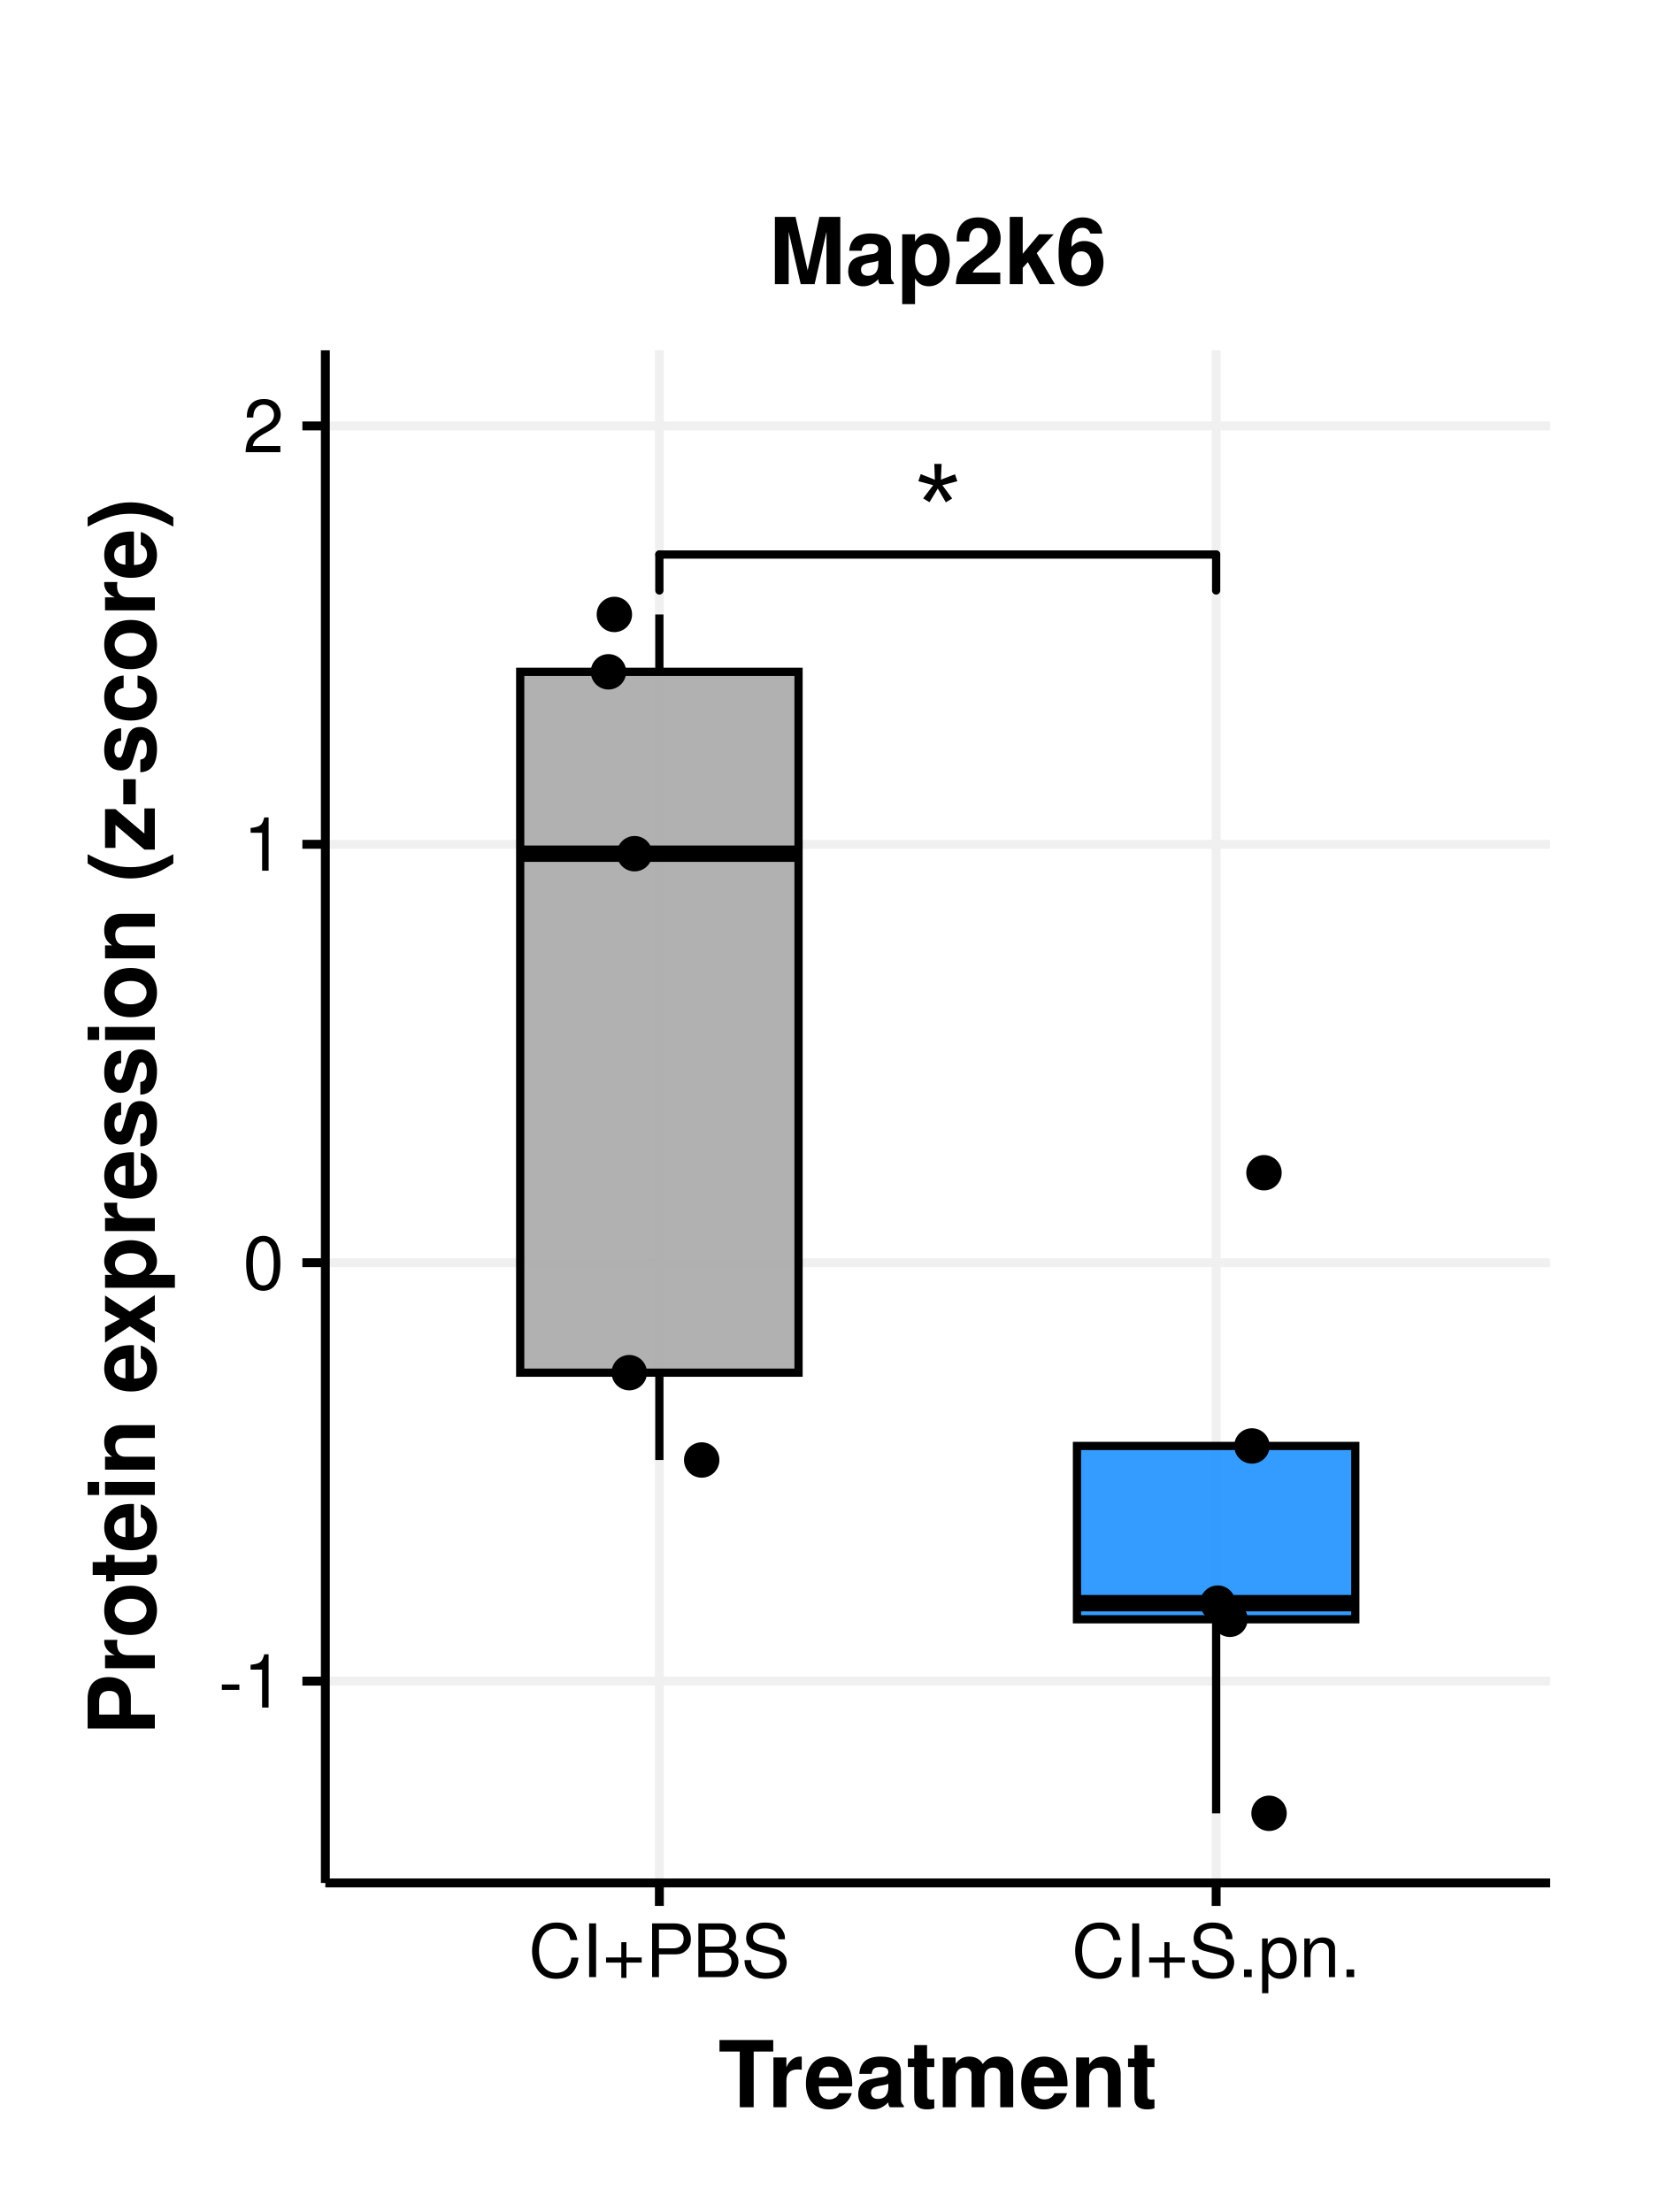
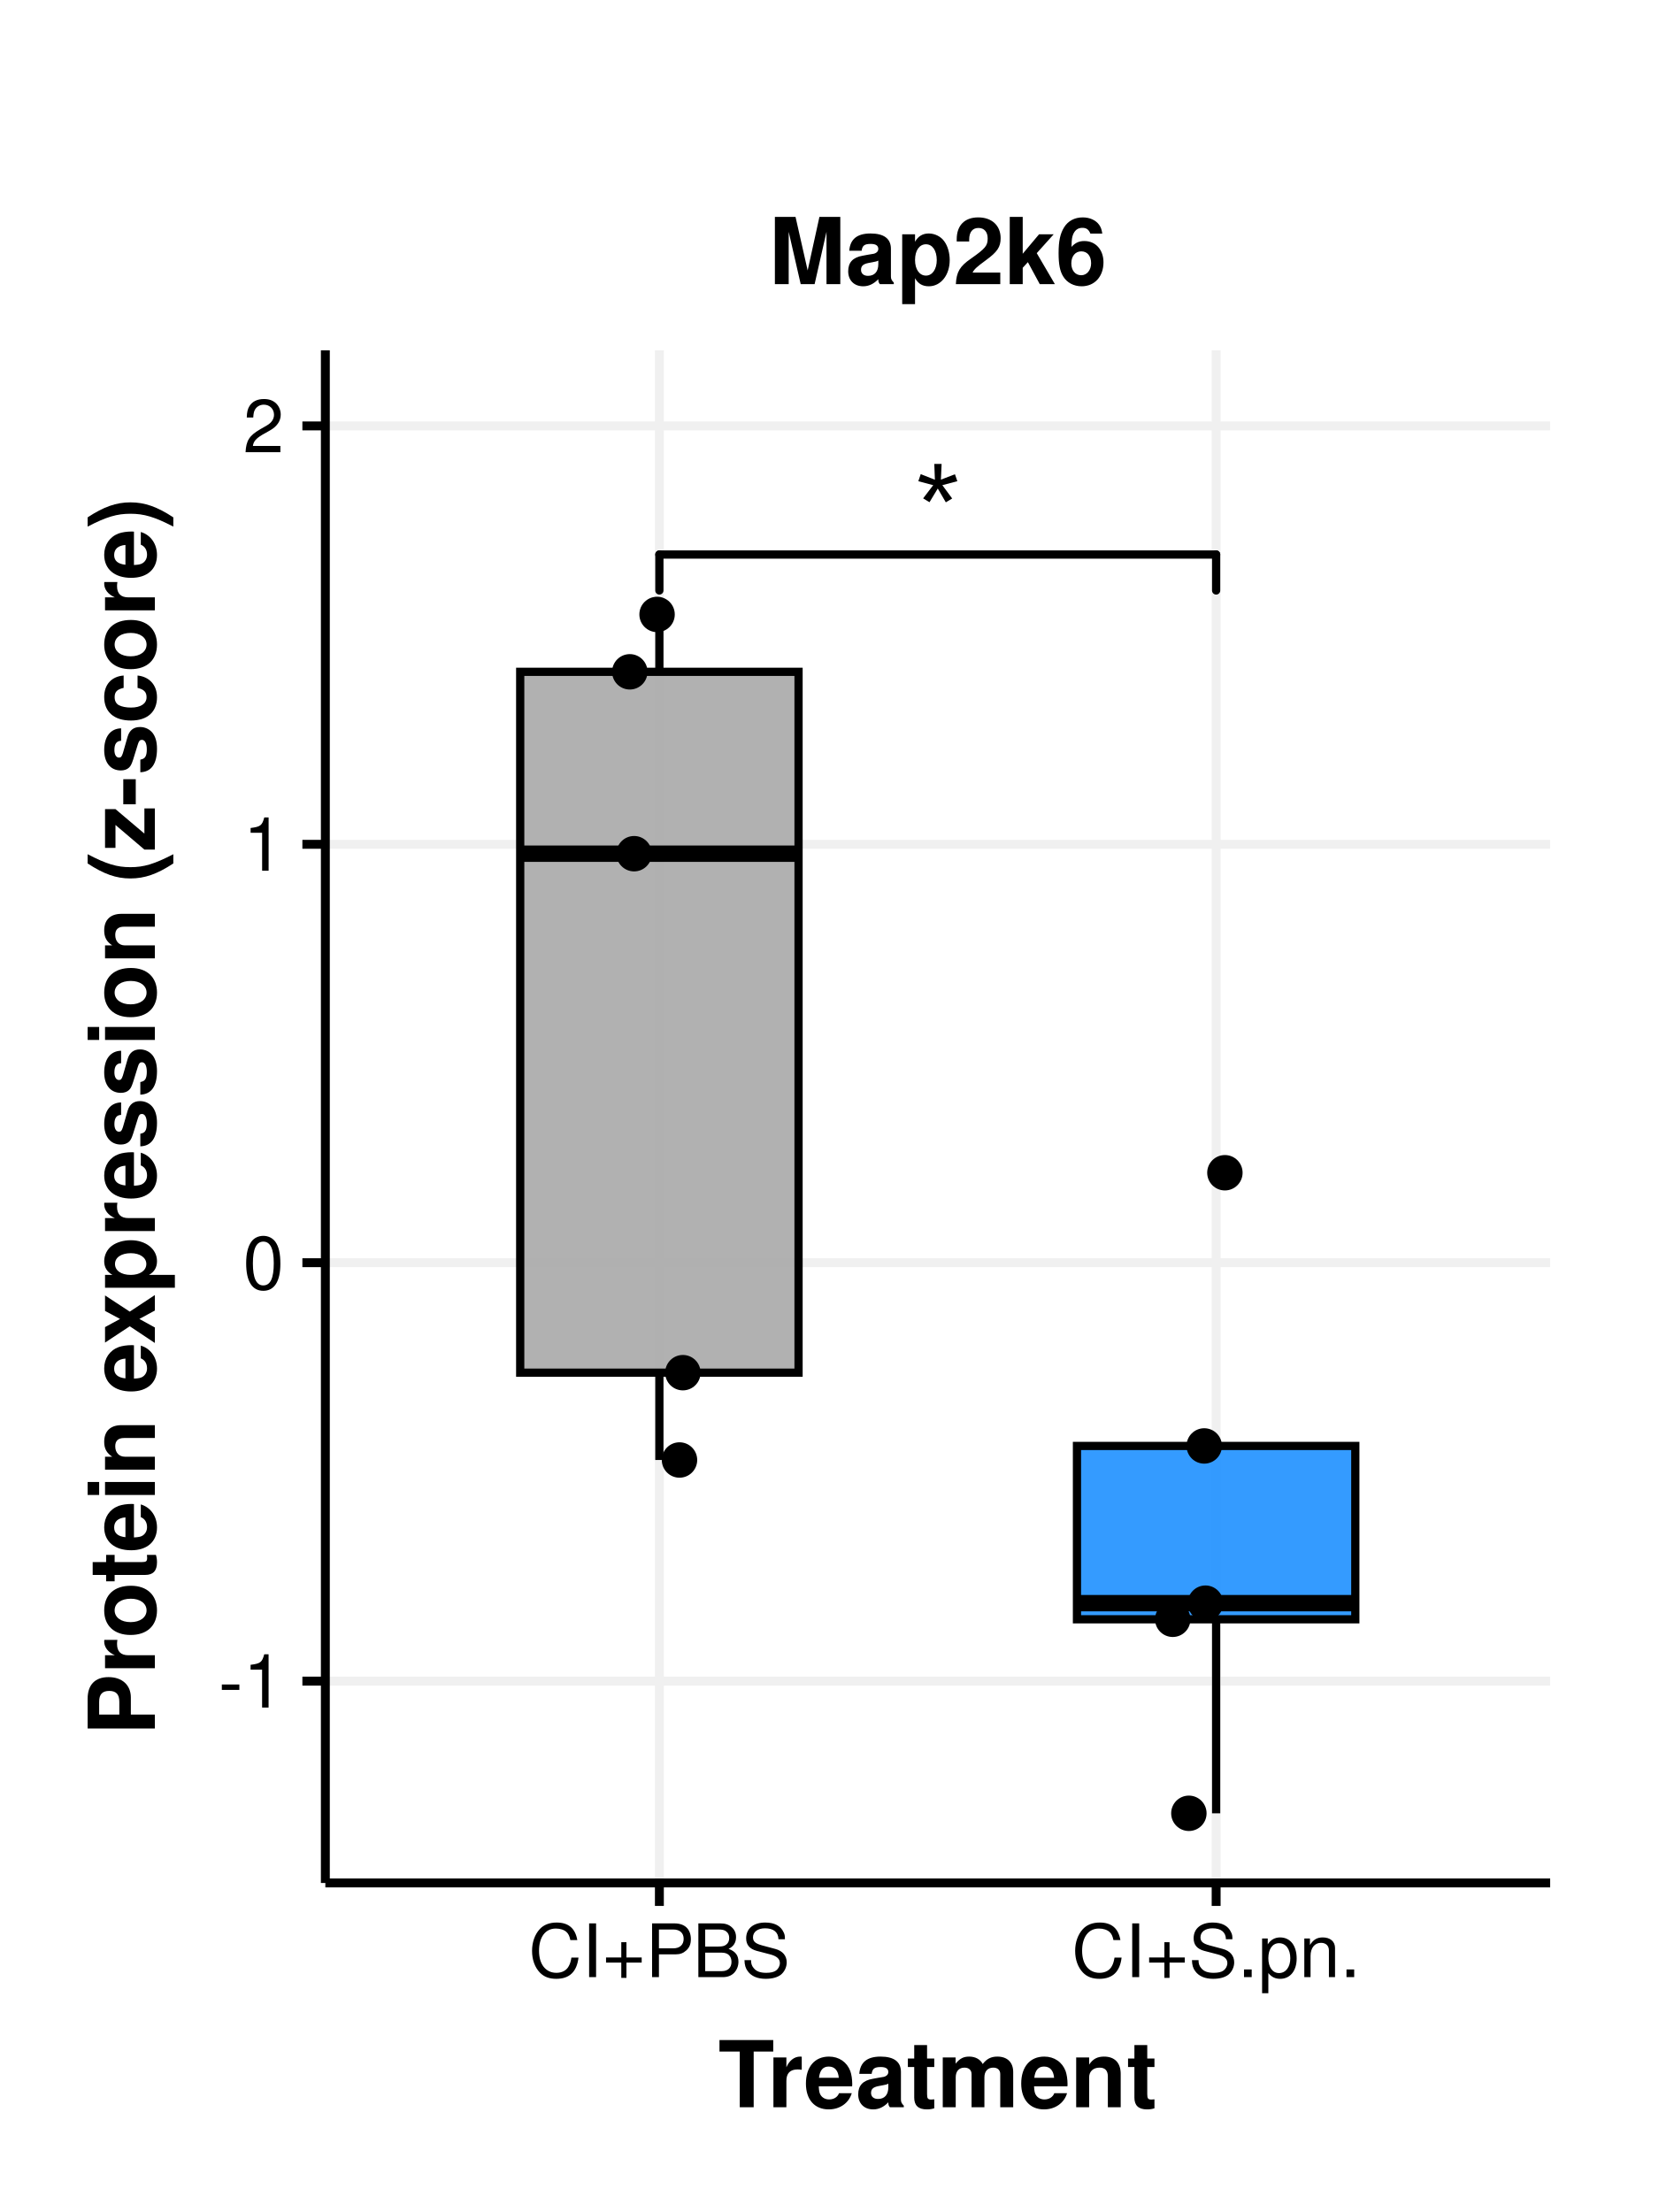
<svg xmlns="http://www.w3.org/2000/svg" class="svglite" width="216.00pt" height="288.00pt" viewBox="0 0 216.00 288.00">
  <defs>
    <style type="text/css">
    .svglite line, .svglite polyline, .svglite polygon, .svglite path, .svglite rect, .svglite circle {
      fill: none;
      stroke: #000000;
      stroke-linecap: round;
      stroke-linejoin: round;
      stroke-miterlimit: 10.00;
    }
    .svglite text {
      white-space: pre;
    }
  </style>
  </defs>
  <rect width="100%" height="100%" style="stroke: none; fill: #FFFFFF;" />
  <defs>
    <clipPath id="cpMC4wMHwyMTYuMDB8MC4wMHwyODguMDA=">
      <rect x="0.00" y="0.00" width="216.00" height="288.00" />
    </clipPath>
  </defs>
  <g clip-path="url(#cpMC4wMHwyMTYuMDB8MC4wMHwyODguMDA=)">
    <rect x="0.00" y="0.00" width="216.00" height="288.00" style="stroke-width: 1.16; stroke: none; fill: #FFFFFF;" />
  </g>
  <defs>
    <clipPath id="cpNDIuMzZ8MjAxLjgzfDQ1LjYxfDI0NS4xNg==">
      <rect x="42.36" y="45.61" width="159.46" height="199.55" />
    </clipPath>
  </defs>
  <g clip-path="url(#cpNDIuMzZ8MjAxLjgzfDQ1LjYxfDI0NS4xNg==)">
    <rect x="42.36" y="45.61" width="159.46" height="199.55" style="stroke-width: 1.16; stroke: none; fill: #FFFFFF;" />
    <polyline points="42.36,218.88 201.83,218.88 " style="stroke-width: 1.16; stroke: #F0F0F0; stroke-linecap: butt;" />
    <polyline points="42.36,164.40 201.83,164.40 " style="stroke-width: 1.16; stroke: #F0F0F0; stroke-linecap: butt;" />
    <polyline points="42.36,109.93 201.83,109.93 " style="stroke-width: 1.16; stroke: #F0F0F0; stroke-linecap: butt;" />
    <polyline points="42.36,55.45 201.83,55.45 " style="stroke-width: 1.16; stroke: #F0F0F0; stroke-linecap: butt;" />
    <polyline points="85.85,245.16 85.85,45.61 " style="stroke-width: 1.16; stroke: #F0F0F0; stroke-linecap: butt;" />
    <polyline points="158.34,245.16 158.34,45.61 " style="stroke-width: 1.16; stroke: #F0F0F0; stroke-linecap: butt;" />
    <text x="122.10" y="70.20" text-anchor="middle" style="font-size: 14.23px; font-family: &quot;Arial&quot;;" textLength="5.54px" lengthAdjust="spacingAndGlyphs">*</text>
    <line x1="85.85" y1="76.88" x2="85.85" y2="72.20" style="stroke-width: 1.07;" />
    <line x1="85.85" y1="72.20" x2="158.34" y2="72.20" style="stroke-width: 1.07;" />
    <line x1="158.34" y1="72.20" x2="158.34" y2="76.88" style="stroke-width: 1.07;" />
    <line x1="85.85" y1="87.47" x2="85.85" y2="80.00" style="stroke-width: 1.07; stroke-linecap: butt;" />
    <line x1="85.85" y1="178.72" x2="85.85" y2="190.09" style="stroke-width: 1.07; stroke-linecap: butt;" />
    <polygon points="67.73,87.47 67.73,178.72 103.97,178.72 103.97,87.47 67.73,87.47 " style="stroke-width: 1.07; stroke-linecap: butt; stroke-linejoin: miter; fill: #A9A9A9; fill-opacity: 0.90;" />
    <line x1="67.73" y1="111.15" x2="103.97" y2="111.15" style="stroke-width: 2.13; stroke-linecap: butt; stroke-linejoin: miter;" />
    <line x1="158.34" y1="188.26" x2="158.34" y2="188.26" style="stroke-width: 1.07; stroke-linecap: butt;" />
    <line x1="158.34" y1="210.83" x2="158.34" y2="236.09" style="stroke-width: 1.07; stroke-linecap: butt;" />
    <polygon points="140.22,188.26 140.22,210.83 176.46,210.83 176.46,188.26 140.22,188.26 " style="stroke-width: 1.07; stroke-linecap: butt; stroke-linejoin: miter; fill: #1E90FF; fill-opacity: 0.90;" />
    <line x1="140.22" y1="208.73" x2="176.46" y2="208.73" style="stroke-width: 2.13; stroke-linecap: butt; stroke-linejoin: miter;" />
-     <circle cx="82.62" cy="111.15" r="1.95" style="stroke-width: 0.71; fill: #000000;" />
-     <circle cx="79.99" cy="80.00" r="1.95" style="stroke-width: 0.71; fill: #000000;" />
-     <circle cx="79.22" cy="87.47" r="1.95" style="stroke-width: 0.71; fill: #000000;" />
-     <circle cx="91.36" cy="190.09" r="1.95" style="stroke-width: 0.71; fill: #000000;" />
-     <circle cx="81.93" cy="178.72" r="1.95" style="stroke-width: 0.71; fill: #000000;" />
-     <circle cx="158.55" cy="208.73" r="1.95" style="stroke-width: 0.71; fill: #000000;" />
-     <circle cx="165.23" cy="236.09" r="1.95" style="stroke-width: 0.71; fill: #000000;" />
-     <circle cx="160.14" cy="210.83" r="1.95" style="stroke-width: 0.71; fill: #000000;" />
-     <circle cx="163.00" cy="188.26" r="1.95" style="stroke-width: 0.71; fill: #000000;" />
-     <circle cx="164.57" cy="152.69" r="1.95" style="stroke-width: 0.71; fill: #000000;" />
+     <circle cx="82.56" cy="111.15" r="1.95" style="stroke-width: 0.71; fill: #000000;" />
+     <circle cx="85.55" cy="80.00" r="1.95" style="stroke-width: 0.71; fill: #000000;" />
+     <circle cx="82.00" cy="87.47" r="1.95" style="stroke-width: 0.71; fill: #000000;" />
+     <circle cx="88.47" cy="190.09" r="1.95" style="stroke-width: 0.71; fill: #000000;" />
+     <circle cx="88.91" cy="178.72" r="1.95" style="stroke-width: 0.71; fill: #000000;" />
+     <circle cx="156.95" cy="208.73" r="1.95" style="stroke-width: 0.71; fill: #000000;" />
+     <circle cx="154.79" cy="236.09" r="1.95" style="stroke-width: 0.71; fill: #000000;" />
+     <circle cx="152.69" cy="210.83" r="1.95" style="stroke-width: 0.71; fill: #000000;" />
+     <circle cx="156.79" cy="188.26" r="1.95" style="stroke-width: 0.71; fill: #000000;" />
+     <circle cx="159.48" cy="152.69" r="1.95" style="stroke-width: 0.71; fill: #000000;" />
    <rect x="42.36" y="45.61" width="159.46" height="199.55" style="stroke-width: 1.16; stroke: none;" />
  </g>
  <g clip-path="url(#cpMC4wMHwyMTYuMDB8MC4wMHwyODguMDA=)">
    <polyline points="42.36,245.16 42.36,45.61 " style="stroke-width: 1.16; stroke-linecap: butt;" />
    <text x="36.98" y="222.32" text-anchor="end" style="font-size: 9.60px; font-family: &quot;Helvetica&quot;;" textLength="8.53px" lengthAdjust="spacingAndGlyphs">-1</text>
    <text x="36.98" y="167.84" text-anchor="end" style="font-size: 9.60px; font-family: &quot;Helvetica&quot;;" textLength="5.34px" lengthAdjust="spacingAndGlyphs">0</text>
    <text x="36.98" y="113.37" text-anchor="end" style="font-size: 9.60px; font-family: &quot;Helvetica&quot;;" textLength="5.34px" lengthAdjust="spacingAndGlyphs">1</text>
    <text x="36.98" y="58.89" text-anchor="end" style="font-size: 9.60px; font-family: &quot;Helvetica&quot;;" textLength="5.34px" lengthAdjust="spacingAndGlyphs">2</text>
    <polyline points="39.37,218.88 42.36,218.88 " style="stroke-width: 1.16; stroke-linecap: butt;" />
    <polyline points="39.37,164.40 42.36,164.40 " style="stroke-width: 1.16; stroke-linecap: butt;" />
    <polyline points="39.37,109.93 42.36,109.93 " style="stroke-width: 1.16; stroke-linecap: butt;" />
    <polyline points="39.37,55.45 42.36,55.45 " style="stroke-width: 1.16; stroke-linecap: butt;" />
    <polyline points="42.36,245.16 201.83,245.16 " style="stroke-width: 1.16; stroke-linecap: butt;" />
    <polyline points="85.85,248.15 85.85,245.16 " style="stroke-width: 1.16; stroke-linecap: butt;" />
    <polyline points="158.34,248.15 158.34,245.16 " style="stroke-width: 1.16; stroke-linecap: butt;" />
    <text x="85.85" y="257.42" text-anchor="middle" style="font-size: 9.60px; font-family: &quot;Helvetica&quot;;" textLength="34.39px" lengthAdjust="spacingAndGlyphs">CI+PBS</text>
    <text x="158.34" y="257.42" text-anchor="middle" style="font-size: 9.60px; font-family: &quot;Helvetica&quot;;" textLength="37.59px" lengthAdjust="spacingAndGlyphs">CI+S.pn.</text>
    <text x="122.10" y="274.36" text-anchor="middle" style="font-size: 12.00px; font-weight: bold; font-family: &quot;Helvetica&quot;;" textLength="58.02px" lengthAdjust="spacingAndGlyphs">Treatment</text>
    <text transform="translate(20.16,145.39) rotate(-90)" text-anchor="middle" style="font-size: 12.00px; font-weight: bold; font-family: &quot;Helvetica&quot;;" textLength="161.39px" lengthAdjust="spacingAndGlyphs">Protein expression (z-score)</text>
    <text x="122.10" y="36.99" text-anchor="middle" style="font-size: 12.00px; font-weight: bold; font-family: &quot;Helvetica&quot;;" textLength="44.02px" lengthAdjust="spacingAndGlyphs">Map2k6</text>
  </g>
</svg>
